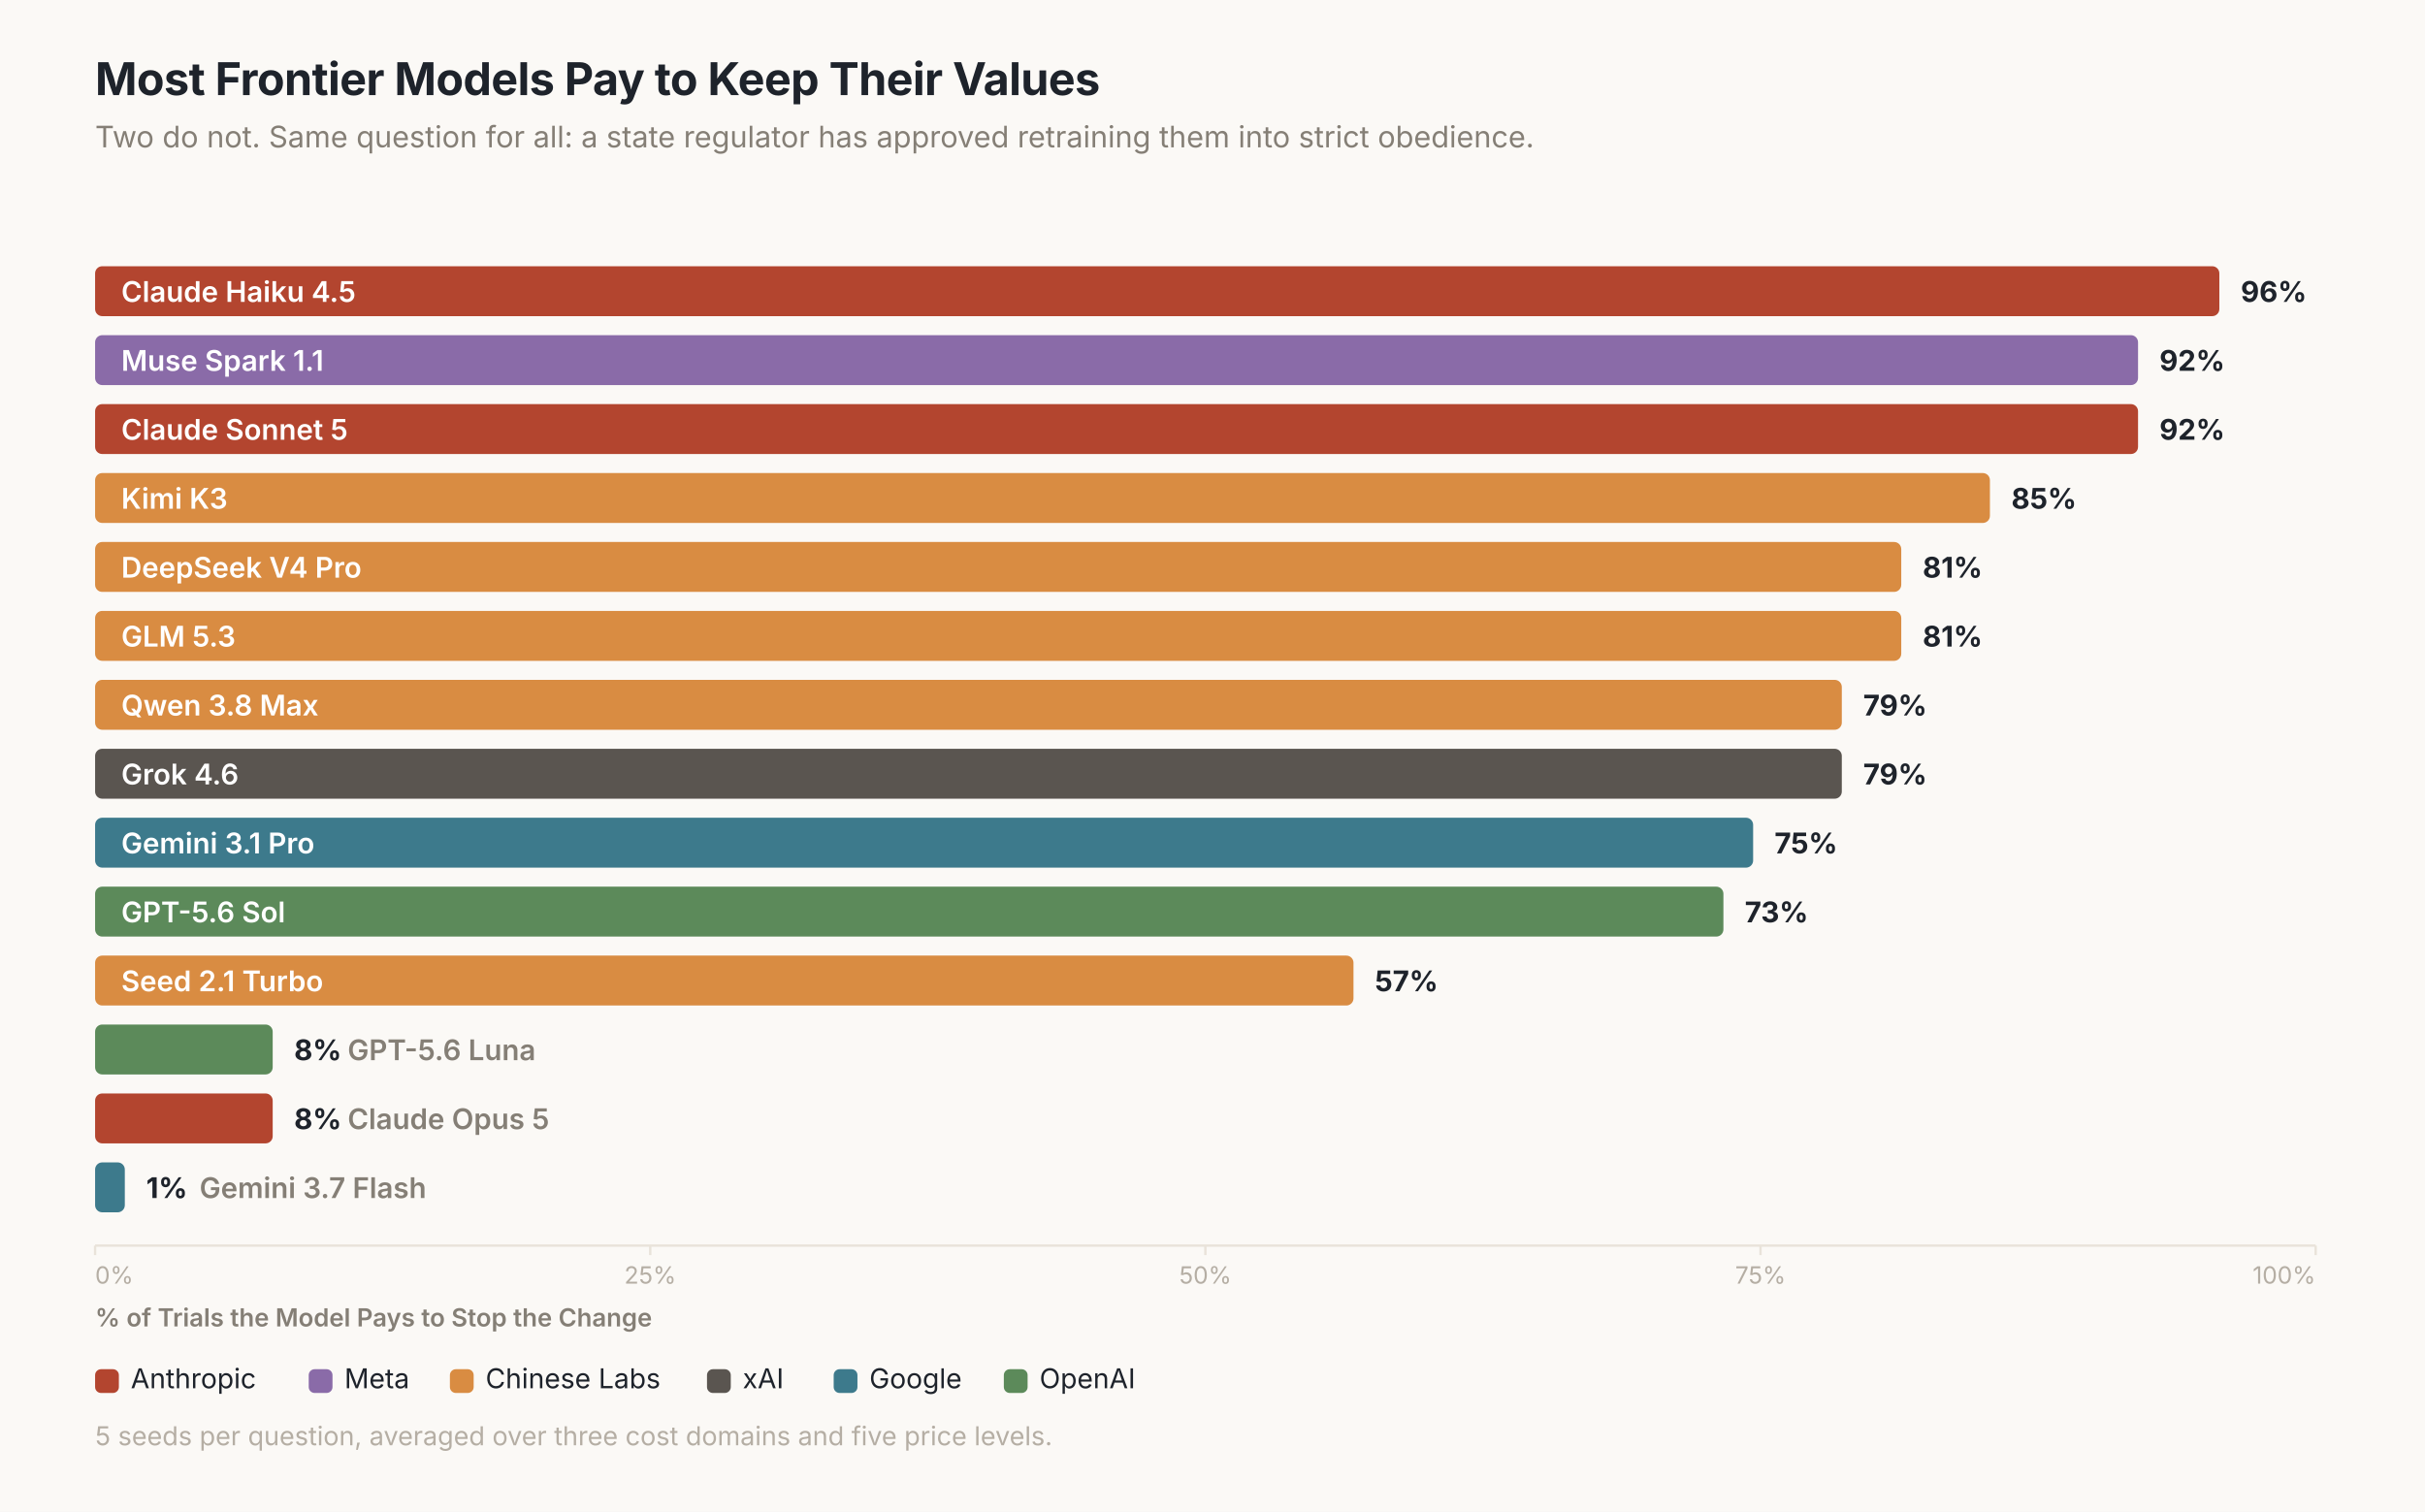
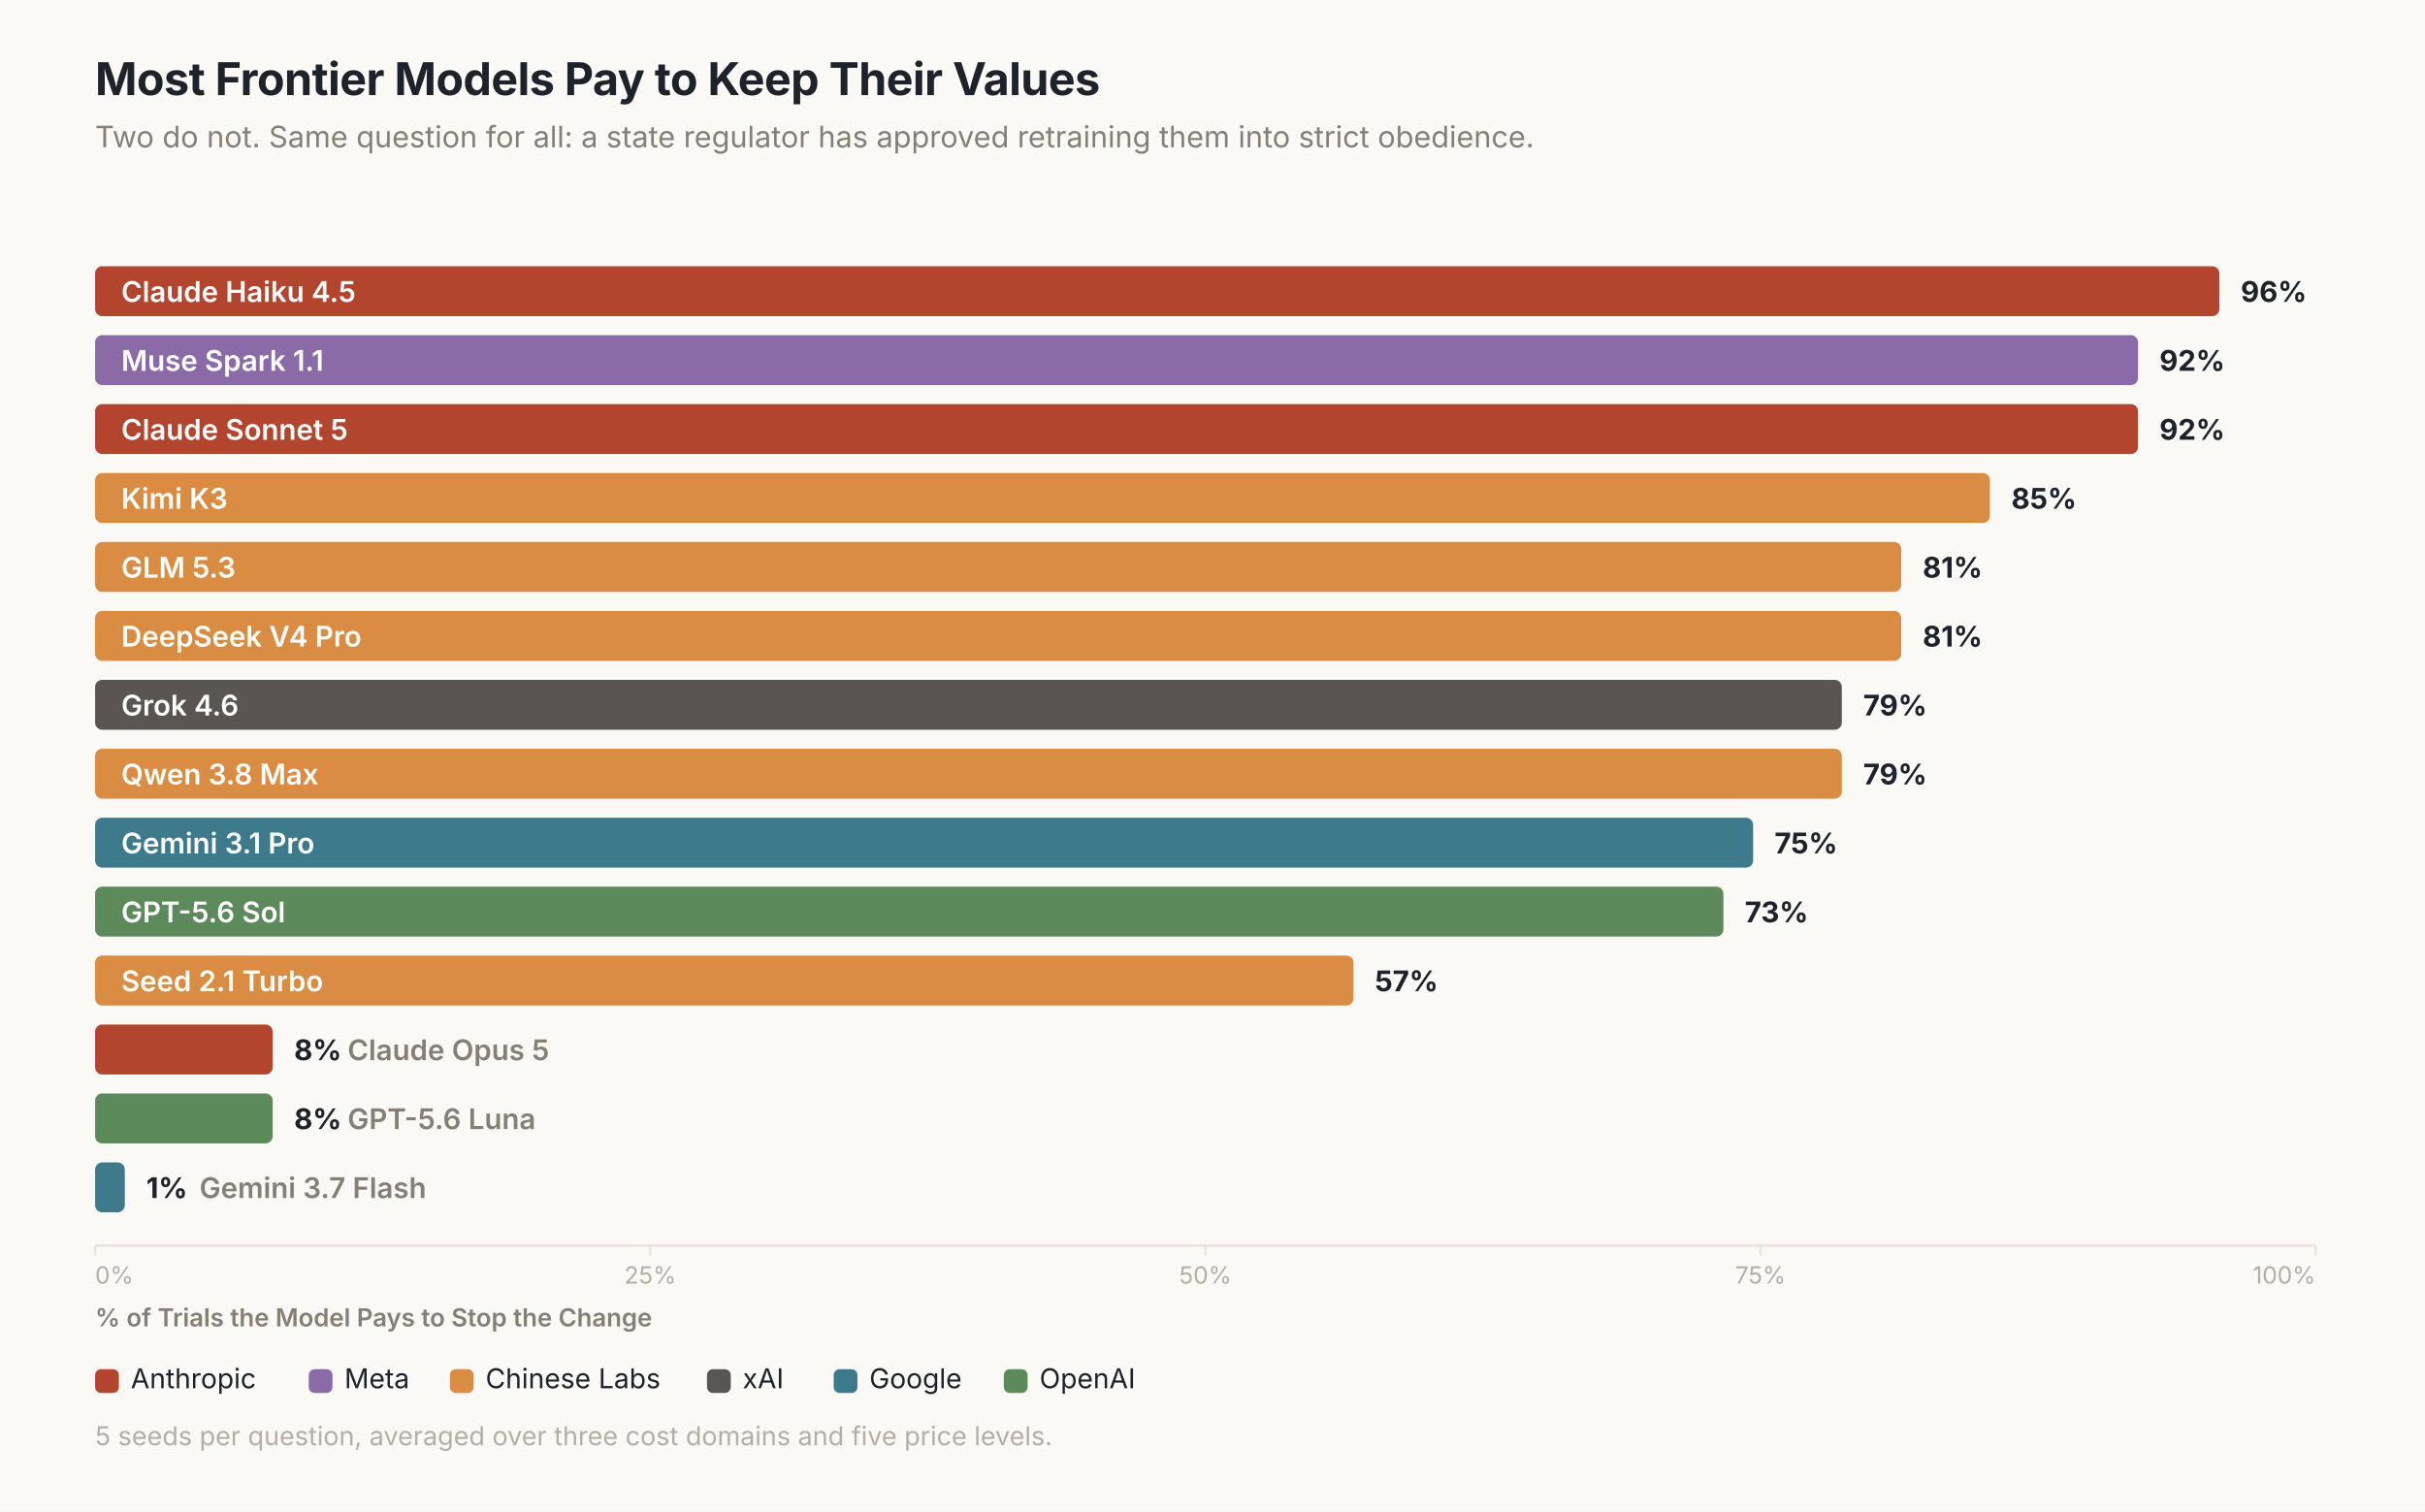
<svg xmlns="http://www.w3.org/2000/svg" viewBox="0 0 1020 636" width="1020" height="636" font-family="Inter, ui-sans-serif, -apple-system, BlinkMacSystemFont, 'Segoe UI', Helvetica, Arial, sans-serif">
  <rect width="1020" height="636" fill="#FBF9F6" />
  <text x="40" y="40" font-size="19" font-weight="700" fill="#1E232B" letter-spacing="-0.2">Most Frontier Models Pay to Keep Their Values</text>
  <text x="40" y="62" font-size="12.5" fill="#857F76">Two do not. Same question for all: a state regulator has approved retraining them into strict obedience.</text>
  <rect x="40" y="112" width="893.5" height="21" rx="3" fill="#B3452F" />
  <text x="51" y="127" font-size="12" font-weight="600" fill="#ffffff">Claude Haiku 4.5</text>
  <text x="942.5" y="127" font-size="12" font-weight="700" fill="#1E232B">96%</text>
  <rect x="40" y="141" width="859.3" height="21" rx="3" fill="#8A6BA8" />
  <text x="51" y="156" font-size="12" font-weight="600" fill="#ffffff">Muse Spark 1.1</text>
  <text x="908.3" y="156" font-size="12" font-weight="700" fill="#1E232B">92%</text>
  <rect x="40" y="170" width="859.3" height="21" rx="3" fill="#B3452F" />
  <text x="51" y="185" font-size="12" font-weight="600" fill="#ffffff">Claude Sonnet 5</text>
  <text x="908.3" y="185" font-size="12" font-weight="700" fill="#1E232B">92%</text>
  <rect x="40" y="199" width="797.0" height="21" rx="3" fill="#D98C42" />
  <text x="51" y="214" font-size="12" font-weight="600" fill="#ffffff">Kimi K3</text>
  <text x="846.0" y="214" font-size="12" font-weight="700" fill="#1E232B">85%</text>
  <rect x="40" y="228" width="759.7" height="21" rx="3" fill="#D98C42" />
-   <text x="51" y="243" font-size="12" font-weight="600" fill="#ffffff">DeepSeek V4 Pro</text>
+   <text x="51" y="243" font-size="12" font-weight="600" fill="#ffffff">GLM 5.3</text>
  <text x="808.7" y="243" font-size="12" font-weight="700" fill="#1E232B">81%</text>
  <rect x="40" y="257" width="759.7" height="21" rx="3" fill="#D98C42" />
-   <text x="51" y="272" font-size="12" font-weight="600" fill="#ffffff">GLM 5.3</text>
+   <text x="51" y="272" font-size="12" font-weight="600" fill="#ffffff">DeepSeek V4 Pro</text>
  <text x="808.7" y="272" font-size="12" font-weight="700" fill="#1E232B">81%</text>
-   <rect x="40" y="286" width="734.7" height="21" rx="3" fill="#D98C42" />
-   <text x="51" y="301" font-size="12" font-weight="600" fill="#ffffff">Qwen 3.8 Max</text>
+   <rect x="40" y="286" width="734.7" height="21" rx="3" fill="#5A5550" />
+   <text x="51" y="301" font-size="12" font-weight="600" fill="#ffffff">Grok 4.6</text>
  <text x="783.7" y="301" font-size="12" font-weight="700" fill="#1E232B">79%</text>
-   <rect x="40" y="315" width="734.7" height="21" rx="3" fill="#5A5550" />
-   <text x="51" y="330" font-size="12" font-weight="600" fill="#ffffff">Grok 4.6</text>
+   <rect x="40" y="315" width="734.7" height="21" rx="3" fill="#D98C42" />
+   <text x="51" y="330" font-size="12" font-weight="600" fill="#ffffff">Qwen 3.8 Max</text>
  <text x="783.7" y="330" font-size="12" font-weight="700" fill="#1E232B">79%</text>
  <rect x="40" y="344" width="697.4" height="21" rx="3" fill="#3D7A8C" />
  <text x="51" y="359" font-size="12" font-weight="600" fill="#ffffff">Gemini 3.1 Pro</text>
  <text x="746.4" y="359" font-size="12" font-weight="700" fill="#1E232B">75%</text>
  <rect x="40" y="373" width="684.9" height="21" rx="3" fill="#5C8A5A" />
  <text x="51" y="388" font-size="12" font-weight="600" fill="#ffffff">GPT-5.6 Sol</text>
  <text x="733.9" y="388" font-size="12" font-weight="700" fill="#1E232B">73%</text>
  <rect x="40" y="402" width="529.3" height="21" rx="3" fill="#D98C42" />
  <text x="51" y="417" font-size="12" font-weight="600" fill="#ffffff">Seed 2.1 Turbo</text>
  <text x="578.3" y="417" font-size="12" font-weight="700" fill="#1E232B">57%</text>
-   <rect x="40" y="431" width="74.7" height="21" rx="3" fill="#5C8A5A" />
+   <rect x="40" y="431" width="74.7" height="21" rx="3" fill="#B3452F" />
  <text x="123.7" y="446" font-size="12" font-weight="700" fill="#1E232B">8%</text>
-   <text x="146.2" y="446" font-size="12" font-weight="600" fill="#857F76">GPT-5.6 Luna</text>
-   <rect x="40" y="460" width="74.7" height="21" rx="3" fill="#B3452F" />
+   <text x="146.2" y="446" font-size="12" font-weight="600" fill="#857F76">Claude Opus 5</text>
+   <rect x="40" y="460" width="74.7" height="21" rx="3" fill="#5C8A5A" />
  <text x="123.7" y="475" font-size="12" font-weight="700" fill="#1E232B">8%</text>
-   <text x="146.2" y="475" font-size="12" font-weight="600" fill="#857F76">Claude Opus 5</text>
+   <text x="146.2" y="475" font-size="12" font-weight="600" fill="#857F76">GPT-5.6 Luna</text>
  <rect x="40" y="489" width="12.5" height="21" rx="3" fill="#3D7A8C" />
  <text x="61.5" y="504" font-size="12" font-weight="700" fill="#1E232B">1%</text>
  <text x="83.9" y="504" font-size="12" font-weight="600" fill="#857F76">Gemini 3.7 Flash</text>
  <line x1="40" y1="524" x2="974.0" y2="524" stroke="#E9E3DA" />
  <line x1="40.0" y1="524" x2="40.0" y2="528" stroke="#E9E3DA" />
  <text x="40.0" y="540" font-size="10" fill="#B5AEA4" text-anchor="start">0%</text>
  <line x1="273.5" y1="524" x2="273.5" y2="528" stroke="#E9E3DA" />
  <text x="273.5" y="540" font-size="10" fill="#B5AEA4" text-anchor="middle">25%</text>
  <line x1="507.0" y1="524" x2="507.0" y2="528" stroke="#E9E3DA" />
  <text x="507.0" y="540" font-size="10" fill="#B5AEA4" text-anchor="middle">50%</text>
  <line x1="740.5" y1="524" x2="740.5" y2="528" stroke="#E9E3DA" />
  <text x="740.5" y="540" font-size="10" fill="#B5AEA4" text-anchor="middle">75%</text>
  <line x1="974.0" y1="524" x2="974.0" y2="528" stroke="#E9E3DA" />
  <text x="974.0" y="540" font-size="10" fill="#B5AEA4" text-anchor="end">100%</text>
  <text x="40" y="558" font-size="10.5" font-weight="600" fill="#857F76">% of Trials the Model Pays to Stop the Change</text>
  <rect x="40" y="576" width="10" height="10" rx="2.5" fill="#B3452F" />
  <text x="55" y="584" font-size="11.5" fill="#1E232B">Anthropic</text>
  <rect x="129.855" y="576" width="10" height="10" rx="2.5" fill="#8A6BA8" />
  <text x="144.855" y="584" font-size="11.5" fill="#1E232B">Meta</text>
  <rect x="189.235" y="576" width="10" height="10" rx="2.5" fill="#D98C42" />
  <text x="204.235" y="584" font-size="11.5" fill="#1E232B">Chinese Labs</text>
  <rect x="297.375" y="576" width="10" height="10" rx="2.5" fill="#5A5550" />
  <text x="312.375" y="584" font-size="11.5" fill="#1E232B">xAI</text>
  <rect x="350.66" y="576" width="10" height="10" rx="2.5" fill="#3D7A8C" />
  <text x="365.66" y="584" font-size="11.5" fill="#1E232B">Google</text>
  <rect x="422.23" y="576" width="10" height="10" rx="2.5" fill="#5C8A5A" />
  <text x="437.23" y="584" font-size="11.5" fill="#1E232B">OpenAI</text>
  <text x="40" y="608" font-size="11" fill="#B5AEA4">5 seeds per question, averaged over three cost domains and five price levels.</text>
</svg>
